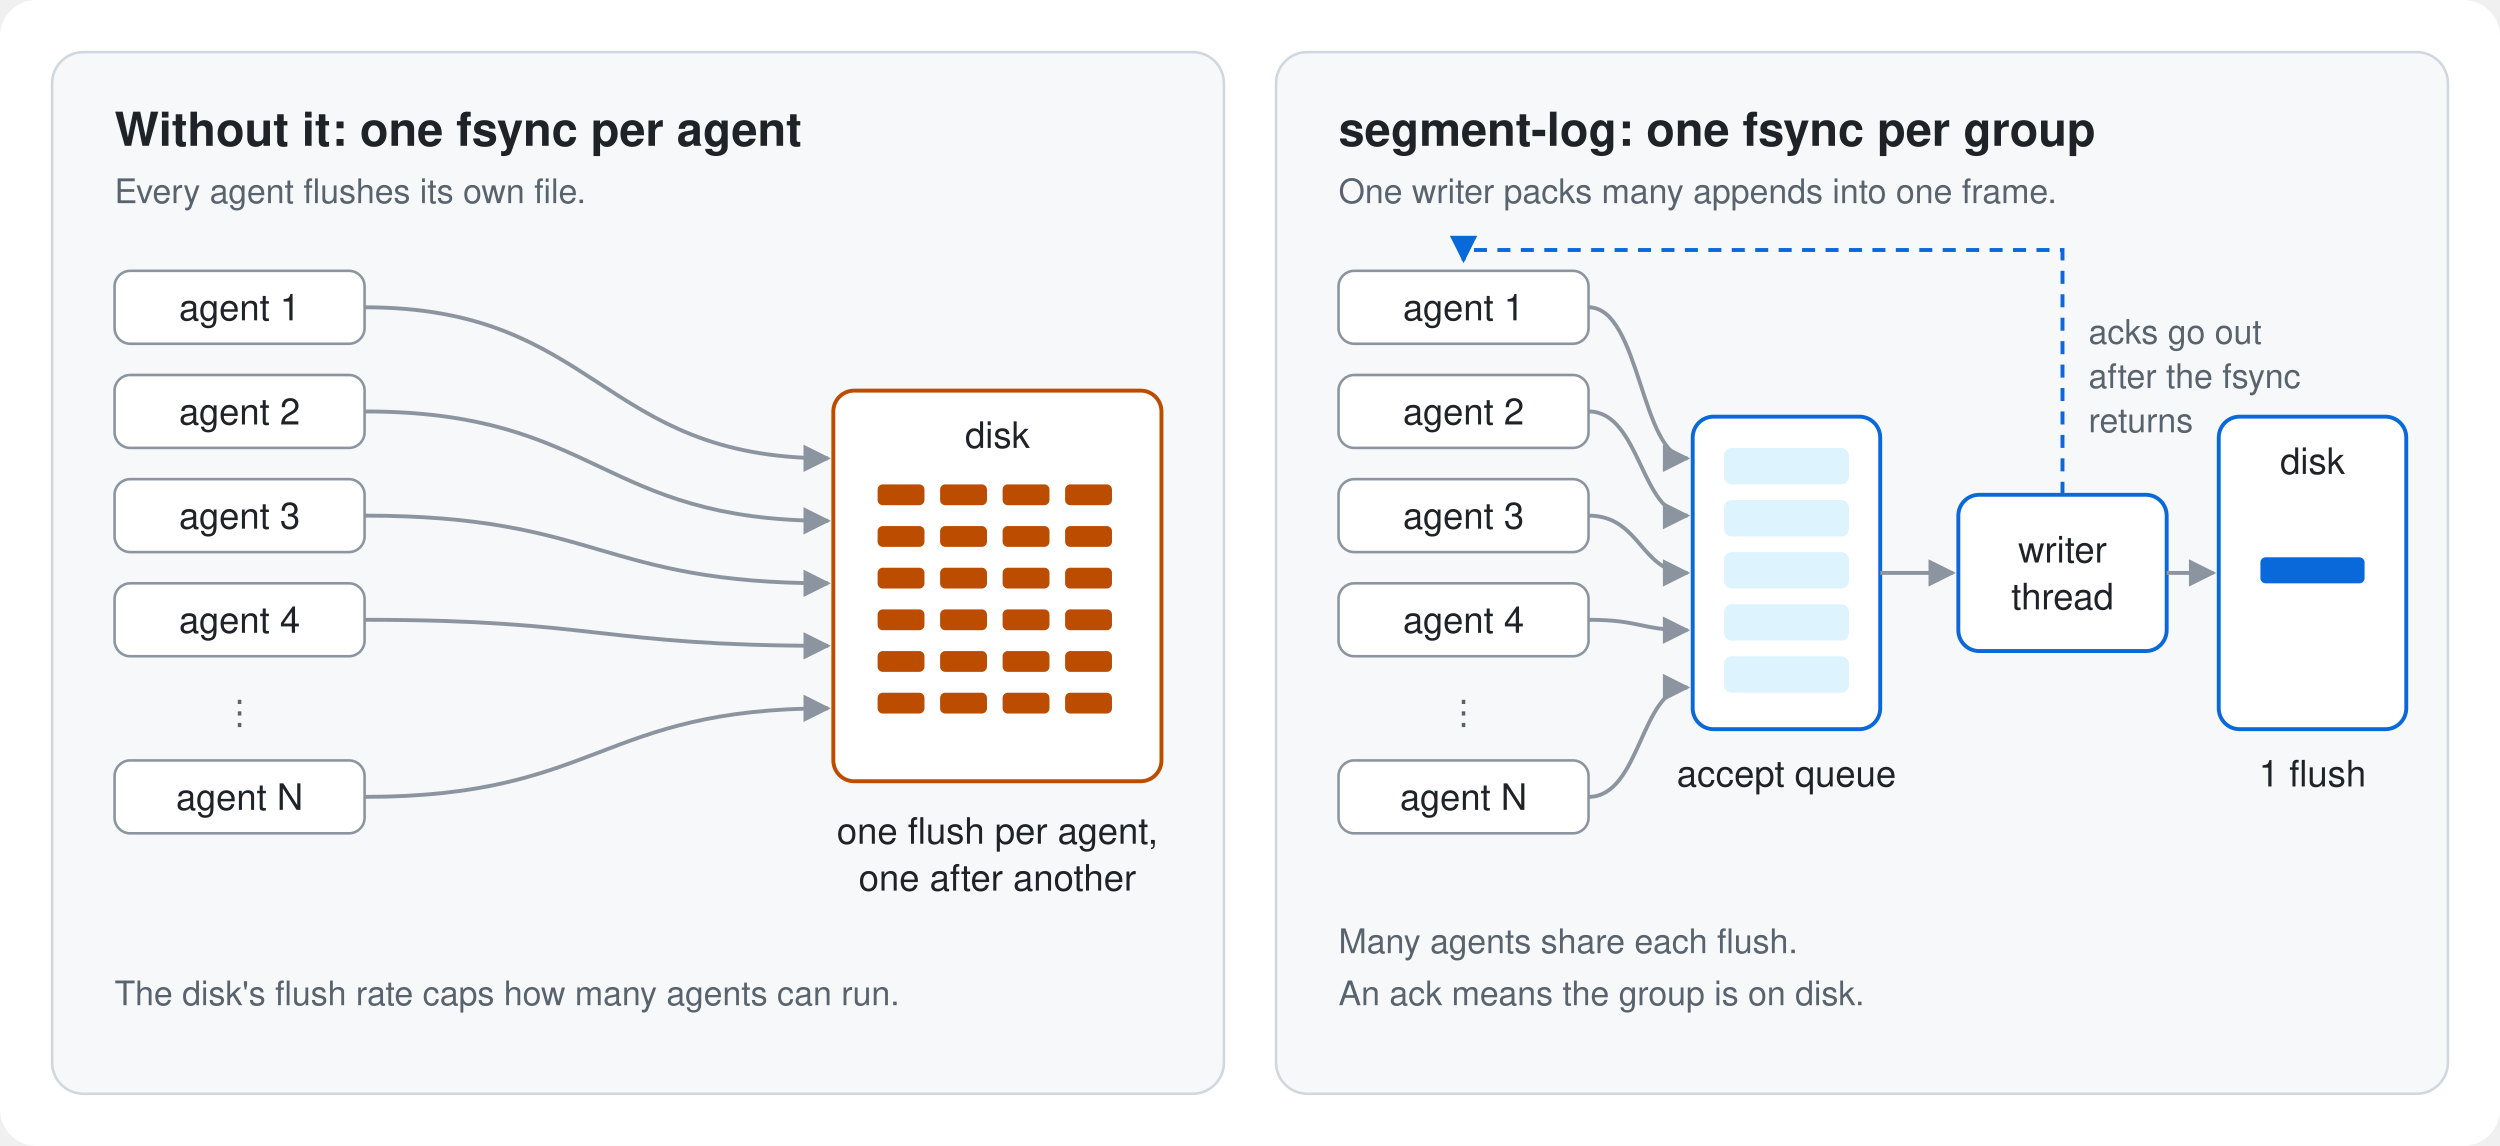
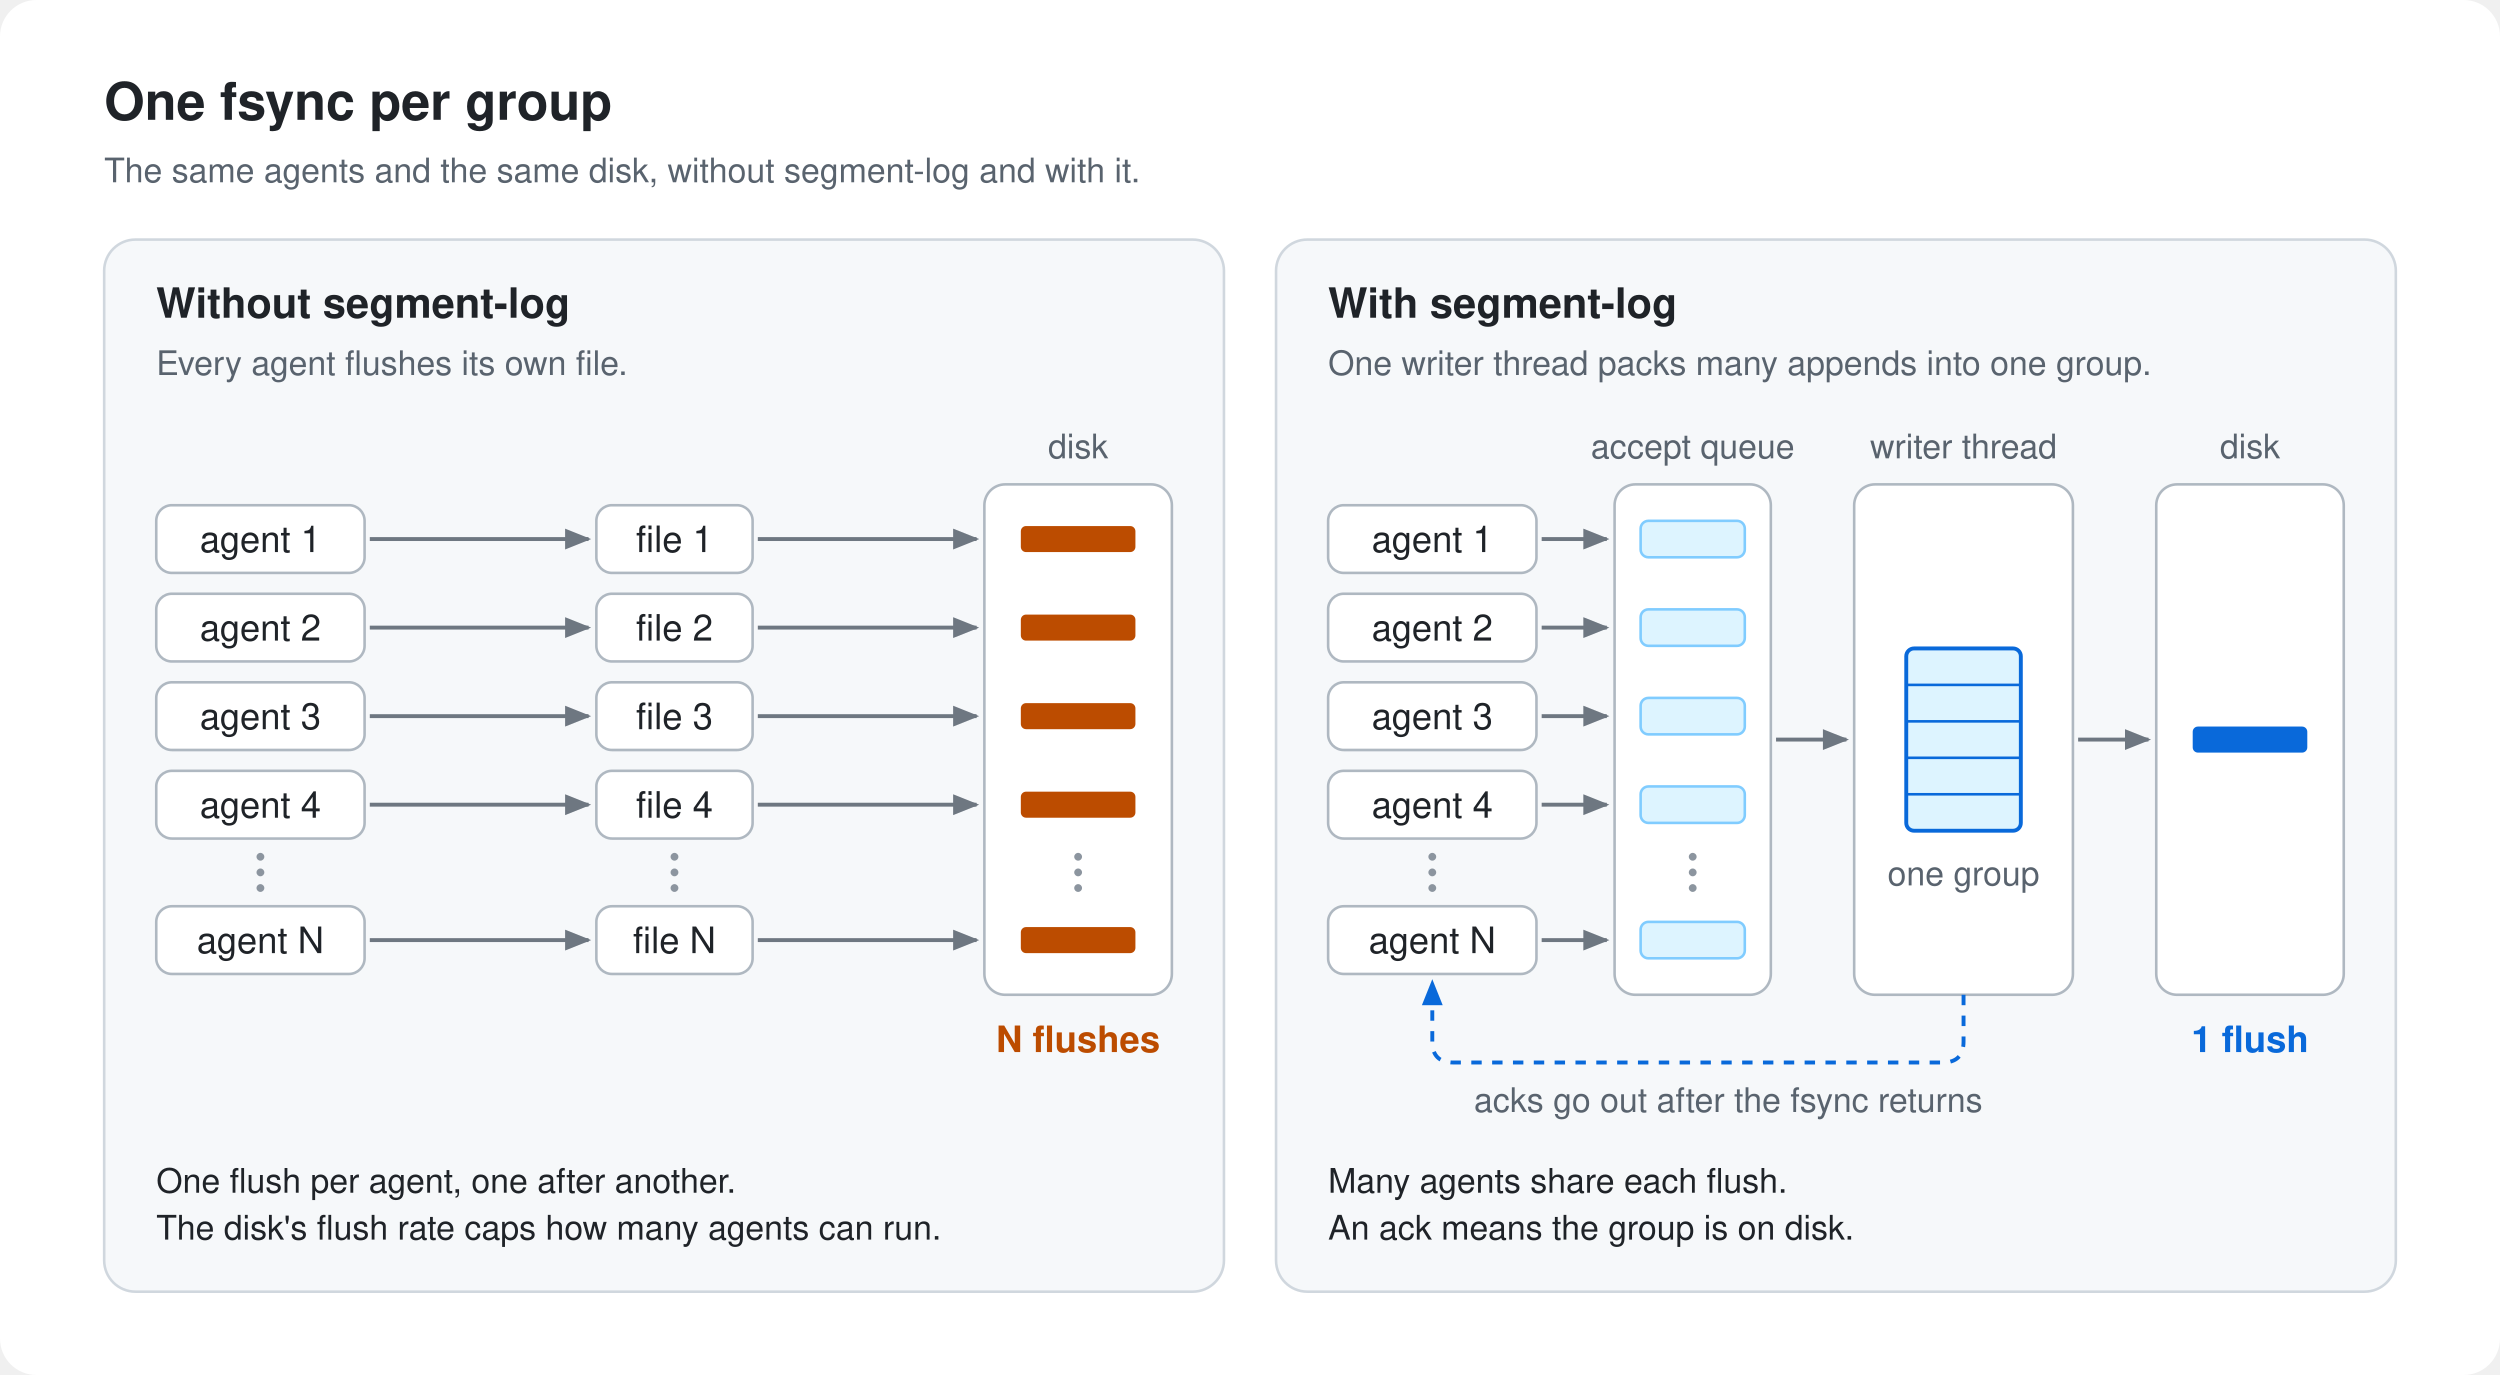
- <svg xmlns="http://www.w3.org/2000/svg" viewBox="0 0 960 440" role="img" aria-labelledby="title desc">
+ <svg xmlns="http://www.w3.org/2000/svg" viewBox="0 0 960 528" role="img" aria-labelledby="title desc">
  <style>
+     text { font-family: system-ui, -apple-system, "Segoe UI", Helvetica, Arial, sans-serif; fill: #1f2328; }
+     .t { font-size: 20px; font-weight: 600; }
+     .h { font-size: 16px; font-weight: 600; }
+     .s { font-size: 14px; }
+     .n { font-size: 13px; }
+     .m { font-size: 13px; fill: #59636e; }
    .bg { fill: #ffffff; }
    .panel { fill: #f6f8fa; stroke: #d0d7de; }
-     .t { font: 600 18px system-ui, -apple-system, "Segoe UI", Helvetica, Arial, sans-serif; fill: #1f2328; }
-     .s { font: 14px system-ui, -apple-system, "Segoe UI", Helvetica, Arial, sans-serif; fill: #1f2328; }
-     .m { font: 13px system-ui, -apple-system, "Segoe UI", Helvetica, Arial, sans-serif; fill: #59636e; }
-     .agent { fill: #ffffff; stroke: #8c959f; }
-     .line { stroke: #8c959f; stroke-width: 1.5; fill: none; }
-     .ack { stroke: #0969da; stroke-width: 1.5; stroke-dasharray: 5 4; fill: none; }
-     .head { fill: #8c959f; }
-     .headg { fill: #0969da; }
+     .node { fill: #ffffff; stroke: #afb8c1; }
+     .line { fill: none; stroke: #6e7781; stroke-width: 1.5; }
+     .head { fill: #6e7781; }
+     .dot { fill: #8c959f; }
    .bad { fill: #bc4c00; }
-     .badbox { fill: #ffffff; stroke: #bc4c00; stroke-width: 1.5; }
    .good { fill: #0969da; }
-     .goodbox { fill: #ffffff; stroke: #0969da; stroke-width: 1.5; }
-     .soft { fill: #ddf4ff; }
+     .soft { fill: #ddf4ff; stroke: #80ccff; }
+     .group { fill: #ddf4ff; stroke: #0969da; stroke-width: 1.5; }
+     .cut { fill: none; stroke: #0969da; }
+     .ack { fill: none; stroke: #0969da; stroke-width: 1.5; stroke-dasharray: 4 4; }
+     .ackhead { fill: #0969da; }
+     .count { font-size: 14px; font-weight: 600; }
    @media (prefers-color-scheme: dark) {
+       text { fill: #e6edf3; }
+       .m { fill: #9198a1; }
      .bg { fill: #0d1117; }
      .panel { fill: #161b22; stroke: #30363d; }
-       .t, .s { fill: #e6edf3; }
-       .m { fill: #9198a1; }
-       .agent { fill: #0d1117; stroke: #6e7681; }
-       .line { stroke: #6e7681; }
+       .node { fill: #0d1117; stroke: #545d68; }
+       .line { stroke: #7d8590; }
+       .head { fill: #7d8590; }
+       .dot { fill: #6e7681; }
+       .bad { fill: #f0883e; }
+       .good { fill: #4493f8; }
+       .soft { fill: #1f2a44; stroke: #2e4a7d; }
+       .group { fill: #1f2a44; stroke: #4493f8; }
+       .cut { stroke: #4493f8; }
      .ack { stroke: #4493f8; }
-       .head { fill: #6e7681; }
-       .headg { fill: #4493f8; }
-       .bad { fill: #f0883e; }
-       .badbox { fill: #0d1117; stroke: #f0883e; }
-       .good { fill: #4493f8; }
-       .goodbox { fill: #0d1117; stroke: #4493f8; }
-       .soft { fill: #1f2a44; }
+       .ackhead { fill: #4493f8; }
    }
  </style>
  <defs>
-     <marker id="ah" viewBox="0 0 10 10" refX="9" refY="5" markerWidth="7" markerHeight="7" orient="auto-start-reverse">
-       <path d="M0,0 L10,5 L0,10 z" class="head" />
+     <marker id="ah" viewBox="0 0 10 10" refX="9" refY="5" markerWidth="10" markerHeight="10" markerUnits="userSpaceOnUse" orient="auto">
+       <path class="head" d="M0,1 L10,5 L0,9 z" />
    </marker>
-     <marker id="ahg" viewBox="0 0 10 10" refX="9" refY="5" markerWidth="7" markerHeight="7" orient="auto-start-reverse">
-       <path d="M0,0 L10,5 L0,10 z" class="headg" />
+     <marker id="ahb" viewBox="0 0 10 10" refX="9" refY="5" markerWidth="10" markerHeight="10" markerUnits="userSpaceOnUse" orient="auto">
+       <path class="ackhead" d="M0,1 L10,5 L0,9 z" />
    </marker>
  </defs>
-   <rect class="bg" x="0" y="0" width="960" height="440" rx="14" />
-   <rect class="panel" x="20" y="20" width="450" height="400" rx="12" />
-   <text class="t" x="44" y="56">Without it: one fsync per agent</text>
-   <text class="m" x="44" y="78">Every agent flushes its own file.</text>
+   <rect class="bg" width="960" height="528" rx="14" />
+   <text class="t" x="40" y="46">One fsync per group</text>
+   <text class="m" x="40" y="70">The same agents and the same disk, without segment-log and with it.</text>
+   <rect class="panel" x="40" y="92" width="430" height="404" rx="12" />
+   <text class="h" x="60" y="122">Without segment-log</text>
+   <text class="m" x="60" y="144">Every agent flushes its own file.</text>
  <g>
-     <rect class="agent" x="44" y="104" width="96" height="28" rx="6" />
-     <text class="s" x="92" y="123" text-anchor="middle">agent 1</text>
-     <rect class="agent" x="44" y="144" width="96" height="28" rx="6" />
-     <text class="s" x="92" y="163" text-anchor="middle">agent 2</text>
-     <rect class="agent" x="44" y="184" width="96" height="28" rx="6" />
-     <text class="s" x="92" y="203" text-anchor="middle">agent 3</text>
-     <rect class="agent" x="44" y="224" width="96" height="28" rx="6" />
-     <text class="s" x="92" y="243" text-anchor="middle">agent 4</text>
-     <text class="m" x="92" y="278" text-anchor="middle">⋮</text>
-     <rect class="agent" x="44" y="292" width="96" height="28" rx="6" />
-     <text class="s" x="92" y="311" text-anchor="middle">agent N</text>
+     <rect class="node" x="60" y="194" width="80" height="26" rx="6" />
+     <text class="s" x="100" y="212" text-anchor="middle">agent 1</text>
+     <rect class="node" x="60" y="228" width="80" height="26" rx="6" />
+     <text class="s" x="100" y="246" text-anchor="middle">agent 2</text>
+     <rect class="node" x="60" y="262" width="80" height="26" rx="6" />
+     <text class="s" x="100" y="280" text-anchor="middle">agent 3</text>
+     <rect class="node" x="60" y="296" width="80" height="26" rx="6" />
+     <text class="s" x="100" y="314" text-anchor="middle">agent 4</text>
+     <rect class="node" x="60" y="348" width="80" height="26" rx="6" />
+     <text class="s" x="100" y="366" text-anchor="middle">agent N</text>
  </g>
  <g>
-     <path class="line" d="M140,118 C230,118 230,176 318,176" marker-end="url(#ah)" />
-     <path class="line" d="M140,158 C230,158 230,200 318,200" marker-end="url(#ah)" />
-     <path class="line" d="M140,198 C230,198 230,224 318,224" marker-end="url(#ah)" />
-     <path class="line" d="M140,238 C230,238 230,248 318,248" marker-end="url(#ah)" />
-     <path class="line" d="M140,306 C230,306 230,272 318,272" marker-end="url(#ah)" />
+     <rect class="node" x="229" y="194" width="60" height="26" rx="6" />
+     <text class="s" x="259" y="212" text-anchor="middle">file 1</text>
+     <rect class="node" x="229" y="228" width="60" height="26" rx="6" />
+     <text class="s" x="259" y="246" text-anchor="middle">file 2</text>
+     <rect class="node" x="229" y="262" width="60" height="26" rx="6" />
+     <text class="s" x="259" y="280" text-anchor="middle">file 3</text>
+     <rect class="node" x="229" y="296" width="60" height="26" rx="6" />
+     <text class="s" x="259" y="314" text-anchor="middle">file 4</text>
+     <rect class="node" x="229" y="348" width="60" height="26" rx="6" />
+     <text class="s" x="259" y="366" text-anchor="middle">file N</text>
  </g>
-   <rect class="badbox" x="320" y="150" width="126" height="150" rx="8" />
-   <text class="s" x="383" y="172" text-anchor="middle">disk</text>
+   <g class="line" marker-end="url(#ah)">
+     <path d="M142,207 H226" />
+     <path d="M291,207 H375" />
+     <path d="M142,241 H226" />
+     <path d="M291,241 H375" />
+     <path d="M142,275 H226" />
+     <path d="M291,275 H375" />
+     <path d="M142,309 H226" />
+     <path d="M291,309 H375" />
+     <path d="M142,361 H226" />
+     <path d="M291,361 H375" />
+   </g>
+   <text class="m" x="414" y="176" text-anchor="middle">disk</text>
+   <rect class="node" x="378" y="186" width="72" height="196" rx="8" />
  <g class="bad">
-     <rect x="337" y="186" width="18" height="8" rx="2" />
-     <rect x="361" y="186" width="18" height="8" rx="2" />
-     <rect x="385" y="186" width="18" height="8" rx="2" />
-     <rect x="409" y="186" width="18" height="8" rx="2" />
-     <rect x="337" y="202" width="18" height="8" rx="2" />
-     <rect x="361" y="202" width="18" height="8" rx="2" />
-     <rect x="385" y="202" width="18" height="8" rx="2" />
-     <rect x="409" y="202" width="18" height="8" rx="2" />
-     <rect x="337" y="218" width="18" height="8" rx="2" />
-     <rect x="361" y="218" width="18" height="8" rx="2" />
-     <rect x="385" y="218" width="18" height="8" rx="2" />
-     <rect x="409" y="218" width="18" height="8" rx="2" />
-     <rect x="337" y="234" width="18" height="8" rx="2" />
-     <rect x="361" y="234" width="18" height="8" rx="2" />
-     <rect x="385" y="234" width="18" height="8" rx="2" />
-     <rect x="409" y="234" width="18" height="8" rx="2" />
-     <rect x="337" y="250" width="18" height="8" rx="2" />
-     <rect x="361" y="250" width="18" height="8" rx="2" />
-     <rect x="385" y="250" width="18" height="8" rx="2" />
-     <rect x="409" y="250" width="18" height="8" rx="2" />
-     <rect x="337" y="266" width="18" height="8" rx="2" />
-     <rect x="361" y="266" width="18" height="8" rx="2" />
-     <rect x="385" y="266" width="18" height="8" rx="2" />
-     <rect x="409" y="266" width="18" height="8" rx="2" />
+     <rect x="392" y="202" width="44" height="10" rx="2" />
+     <rect x="392" y="236" width="44" height="10" rx="2" />
+     <rect x="392" y="270" width="44" height="10" rx="2" />
+     <rect x="392" y="304" width="44" height="10" rx="2" />
+     <rect x="392" y="356" width="44" height="10" rx="2" />
  </g>
-   <text class="s" x="383" y="324" text-anchor="middle">one flush per agent,</text>
-   <text class="s" x="383" y="342" text-anchor="middle">one after another</text>
-   <text class="m" x="44" y="386">The disk's flush rate caps how many agents can run.</text>
-   <rect class="panel" x="490" y="20" width="450" height="400" rx="12" />
-   <text class="t" x="514" y="56">segment-log: one fsync per group</text>
-   <text class="m" x="514" y="78">One writer packs many appends into one frame.</text>
+   <text class="count bad" x="414" y="404" text-anchor="middle">N flushes</text>
+   <g class="dot">
+     <circle cx="100" cy="329" r="1.5" />
+     <circle cx="100" cy="335" r="1.5" />
+     <circle cx="100" cy="341" r="1.5" />
+     <circle cx="259" cy="329" r="1.5" />
+     <circle cx="259" cy="335" r="1.5" />
+     <circle cx="259" cy="341" r="1.5" />
+     <circle cx="414" cy="329" r="1.5" />
+     <circle cx="414" cy="335" r="1.5" />
+     <circle cx="414" cy="341" r="1.5" />
+   </g>
+   <text class="n" x="60" y="458">One flush per agent, one after another.</text>
+   <text class="n" x="60" y="476">The disk's flush rate caps how many agents can run.</text>
+   <rect class="panel" x="490" y="92" width="430" height="404" rx="12" />
+   <text class="h" x="510" y="122">With segment-log</text>
+   <text class="m" x="510" y="144">One writer thread packs many appends into one group.</text>
  <g>
-     <rect class="agent" x="514" y="104" width="96" height="28" rx="6" />
-     <text class="s" x="562" y="123" text-anchor="middle">agent 1</text>
-     <rect class="agent" x="514" y="144" width="96" height="28" rx="6" />
-     <text class="s" x="562" y="163" text-anchor="middle">agent 2</text>
-     <rect class="agent" x="514" y="184" width="96" height="28" rx="6" />
-     <text class="s" x="562" y="203" text-anchor="middle">agent 3</text>
-     <rect class="agent" x="514" y="224" width="96" height="28" rx="6" />
-     <text class="s" x="562" y="243" text-anchor="middle">agent 4</text>
-     <text class="m" x="562" y="278" text-anchor="middle">⋮</text>
-     <rect class="agent" x="514" y="292" width="96" height="28" rx="6" />
-     <text class="s" x="562" y="311" text-anchor="middle">agent N</text>
+     <rect class="node" x="510" y="194" width="80" height="26" rx="6" />
+     <text class="s" x="550" y="212" text-anchor="middle">agent 1</text>
+     <rect class="node" x="510" y="228" width="80" height="26" rx="6" />
+     <text class="s" x="550" y="246" text-anchor="middle">agent 2</text>
+     <rect class="node" x="510" y="262" width="80" height="26" rx="6" />
+     <text class="s" x="550" y="280" text-anchor="middle">agent 3</text>
+     <rect class="node" x="510" y="296" width="80" height="26" rx="6" />
+     <text class="s" x="550" y="314" text-anchor="middle">agent 4</text>
+     <rect class="node" x="510" y="348" width="80" height="26" rx="6" />
+     <text class="s" x="550" y="366" text-anchor="middle">agent N</text>
  </g>
-   <g>
-     <path class="line" d="M610,118 C630,118 630,176 648,176" marker-end="url(#ah)" />
-     <path class="line" d="M610,158 C630,158 630,198 648,198" marker-end="url(#ah)" />
-     <path class="line" d="M610,198 C630,198 630,220 648,220" marker-end="url(#ah)" />
-     <path class="line" d="M610,238 C630,238 630,242 648,242" marker-end="url(#ah)" />
-     <path class="line" d="M610,306 C630,306 630,264 648,264" marker-end="url(#ah)" />
+   <g class="line" marker-end="url(#ah)">
+     <path d="M592,207 H617" />
+     <path d="M592,241 H617" />
+     <path d="M592,275 H617" />
+     <path d="M592,309 H617" />
+     <path d="M592,361 H617" />
+     <path d="M682,284 H709" />
+     <path d="M798,284 H825" />
  </g>
-   <rect class="goodbox" x="650" y="160" width="72" height="120" rx="8" />
+   <text class="m" x="650" y="176" text-anchor="middle">accept queue</text>
+   <rect class="node" x="620" y="186" width="60" height="196" rx="8" />
  <g class="soft">
-     <rect x="662" y="172" width="48" height="14" rx="3" />
-     <rect x="662" y="192" width="48" height="14" rx="3" />
-     <rect x="662" y="212" width="48" height="14" rx="3" />
-     <rect x="662" y="232" width="48" height="14" rx="3" />
-     <rect x="662" y="252" width="48" height="14" rx="3" />
+     <rect x="630" y="200" width="40" height="14" rx="3" />
+     <rect x="630" y="234" width="40" height="14" rx="3" />
+     <rect x="630" y="268" width="40" height="14" rx="3" />
+     <rect x="630" y="302" width="40" height="14" rx="3" />
+     <rect x="630" y="354" width="40" height="14" rx="3" />
  </g>
-   <text class="s" x="686" y="302" text-anchor="middle">accept queue</text>
-   <path class="line" d="M722,220 L750,220" marker-end="url(#ah)" />
-   <rect class="goodbox" x="752" y="190" width="80" height="60" rx="8" />
-   <text class="s" x="792" y="216" text-anchor="middle">writer</text>
-   <text class="s" x="792" y="234" text-anchor="middle">thread</text>
-   <path class="line" d="M832,220 L850,220" marker-end="url(#ah)" />
-   <rect class="goodbox" x="852" y="160" width="72" height="120" rx="8" />
-   <text class="s" x="888" y="182" text-anchor="middle">disk</text>
-   <rect class="good" x="868" y="214" width="40" height="10" rx="2" />
-   <text class="s" x="888" y="302" text-anchor="middle">1 flush</text>
-   <path class="ack" d="M792,190 V96 H562 V100" marker-end="url(#ahg)" />
-   <text class="m" x="802" y="132">acks go out</text>
-   <text class="m" x="802" y="149">after the fsync</text>
-   <text class="m" x="802" y="166">returns</text>
-   <text class="m" x="514" y="366">Many agents share each flush.</text>
-   <text class="m" x="514" y="386">An ack means the group is on disk.</text>
+   <text class="m" x="754" y="176" text-anchor="middle">writer thread</text>
+   <rect class="node" x="712" y="186" width="84" height="196" rx="8" />
+   <rect class="group" x="732" y="249" width="44" height="70" rx="3" />
+   <path class="cut" d="M732,263 H776 M732,277 H776 M732,291 H776 M732,305 H776" />
+   <text class="m" x="754" y="340" text-anchor="middle">one group</text>
+   <text class="m" x="864" y="176" text-anchor="middle">disk</text>
+   <rect class="node" x="828" y="186" width="72" height="196" rx="8" />
+   <rect class="good" x="842" y="279" width="44" height="10" rx="2" />
+   <text class="count good" x="864" y="404" text-anchor="middle">1 flush</text>
+   <g class="dot">
+     <circle cx="550" cy="329" r="1.5" />
+     <circle cx="550" cy="335" r="1.5" />
+     <circle cx="550" cy="341" r="1.5" />
+     <circle cx="650" cy="329" r="1.5" />
+     <circle cx="650" cy="335" r="1.5" />
+     <circle cx="650" cy="341" r="1.5" />
+   </g>
+   <path class="ack" d="M754,382 V400 Q754,408 746,408 H558 Q550,408 550,400 V377" marker-end="url(#ahb)" />
+   <text class="m" x="566" y="427">acks go out after the fsync returns</text>
+   <text class="n" x="510" y="458">Many agents share each flush.</text>
+   <text class="n" x="510" y="476">An ack means the group is on disk.</text>
</svg>
